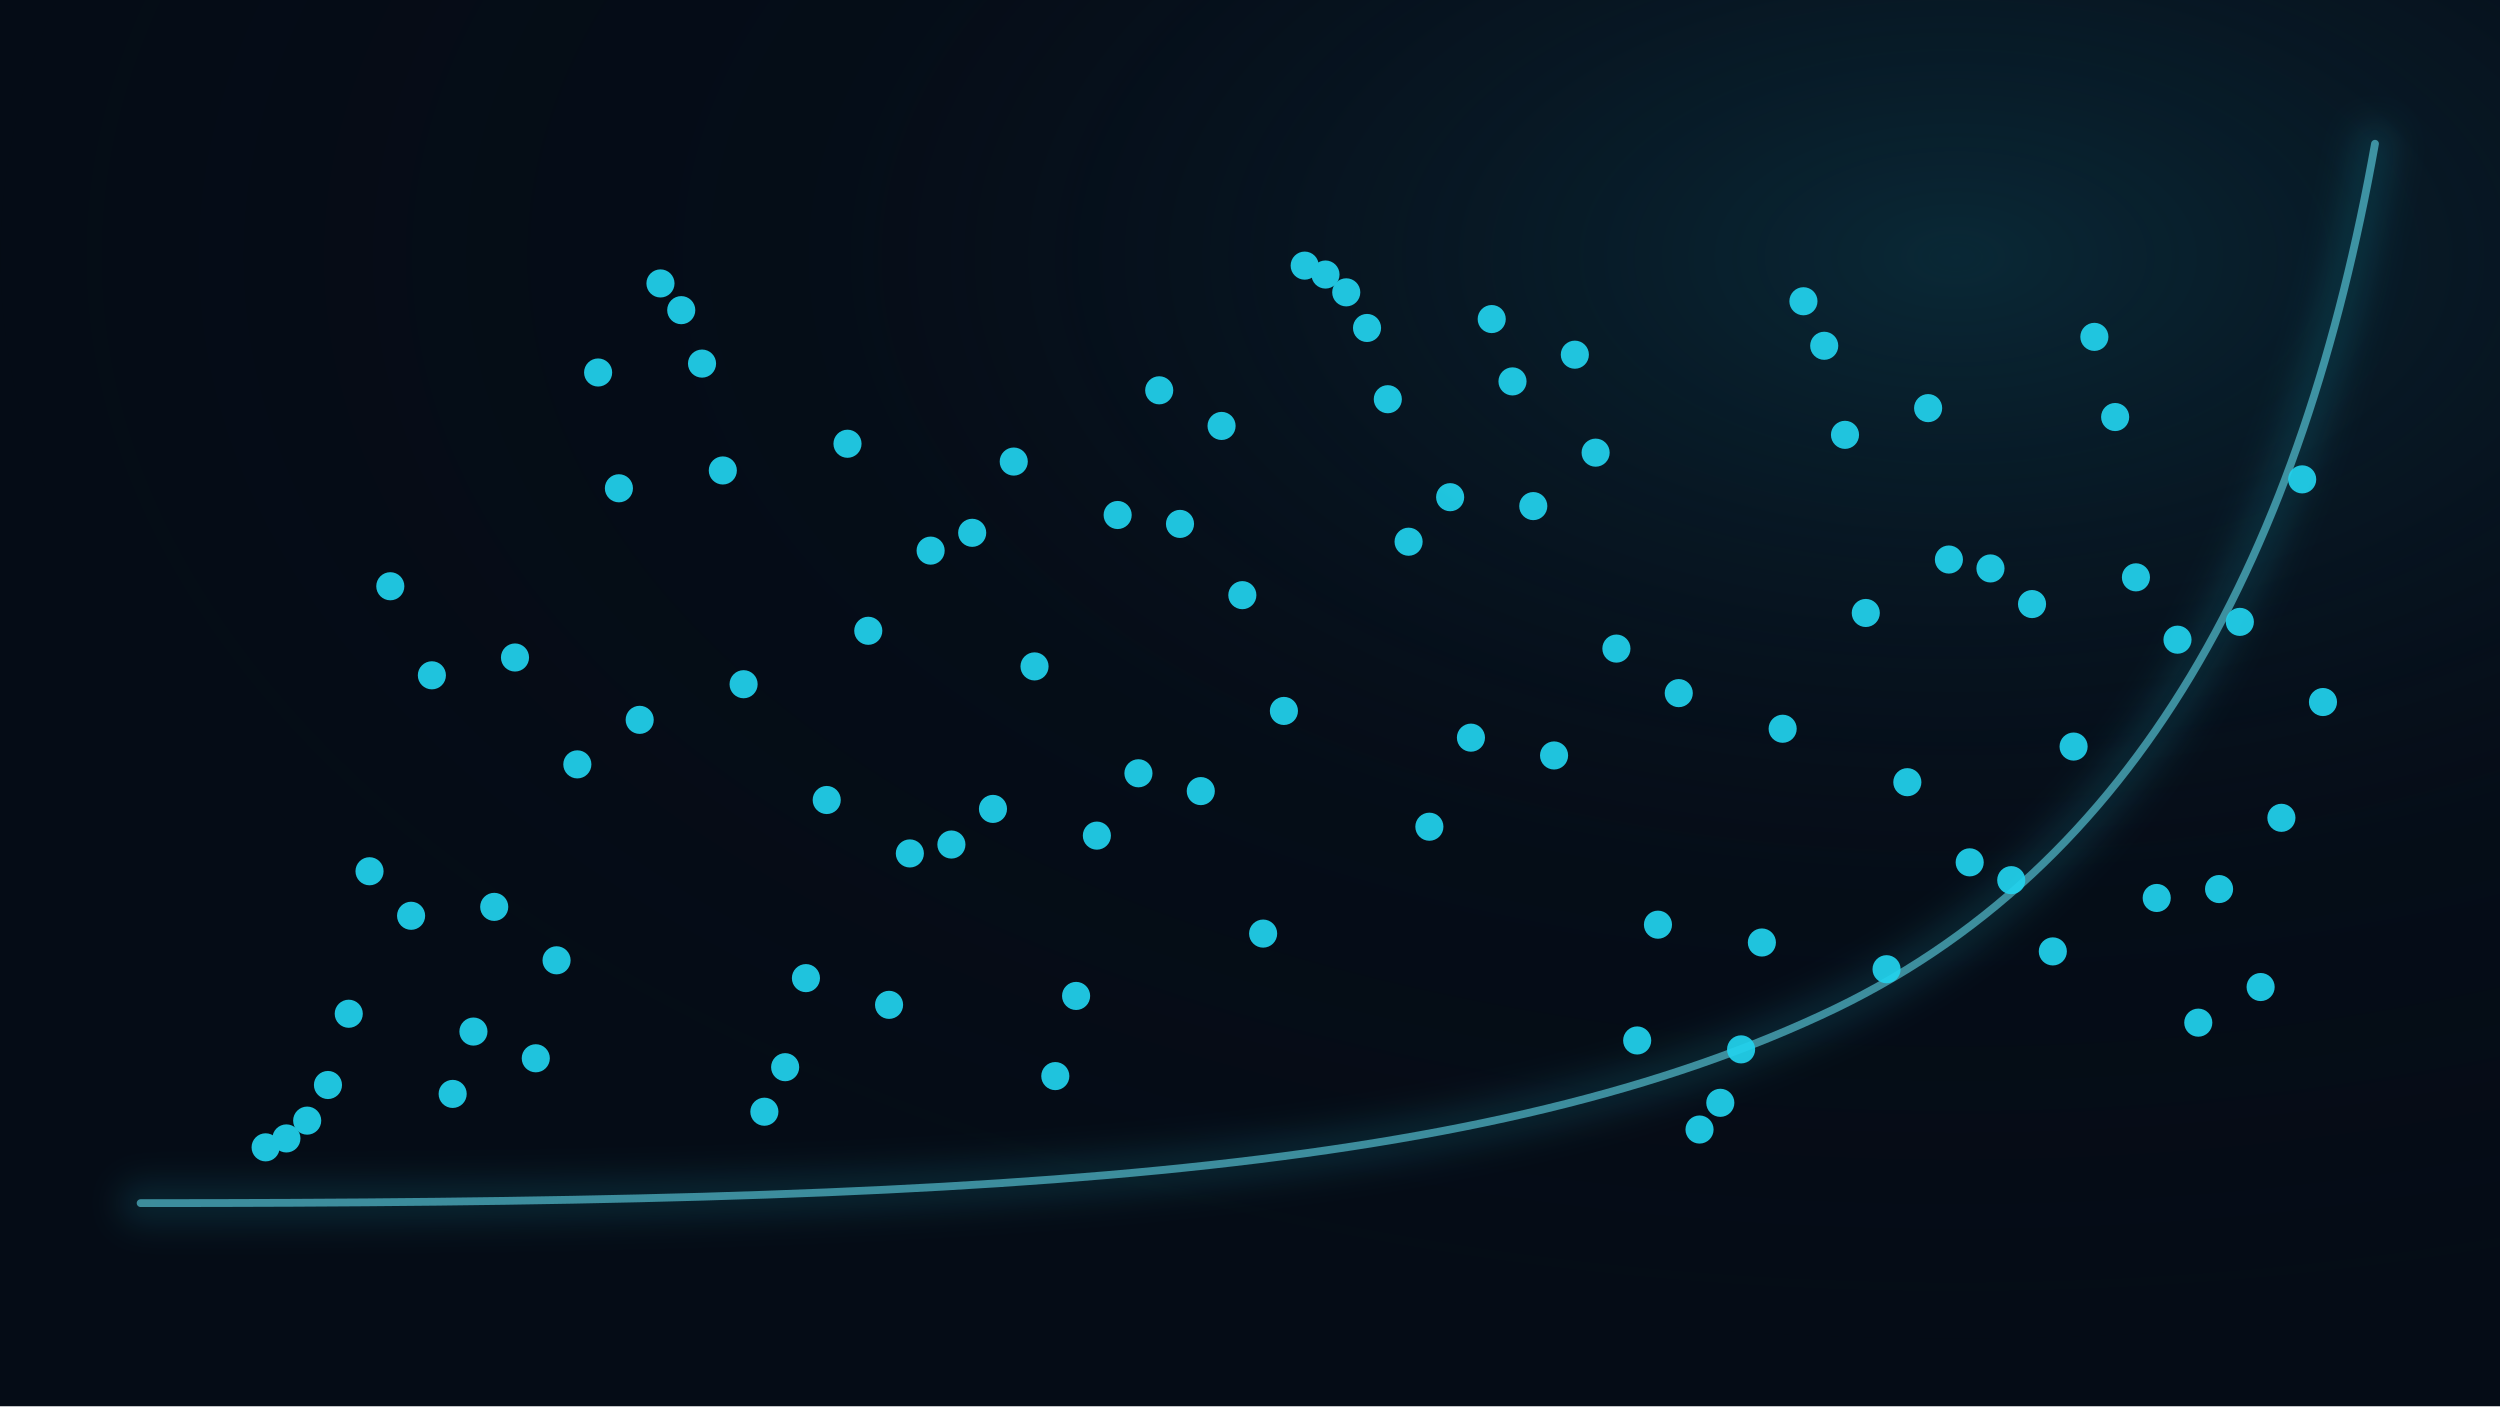
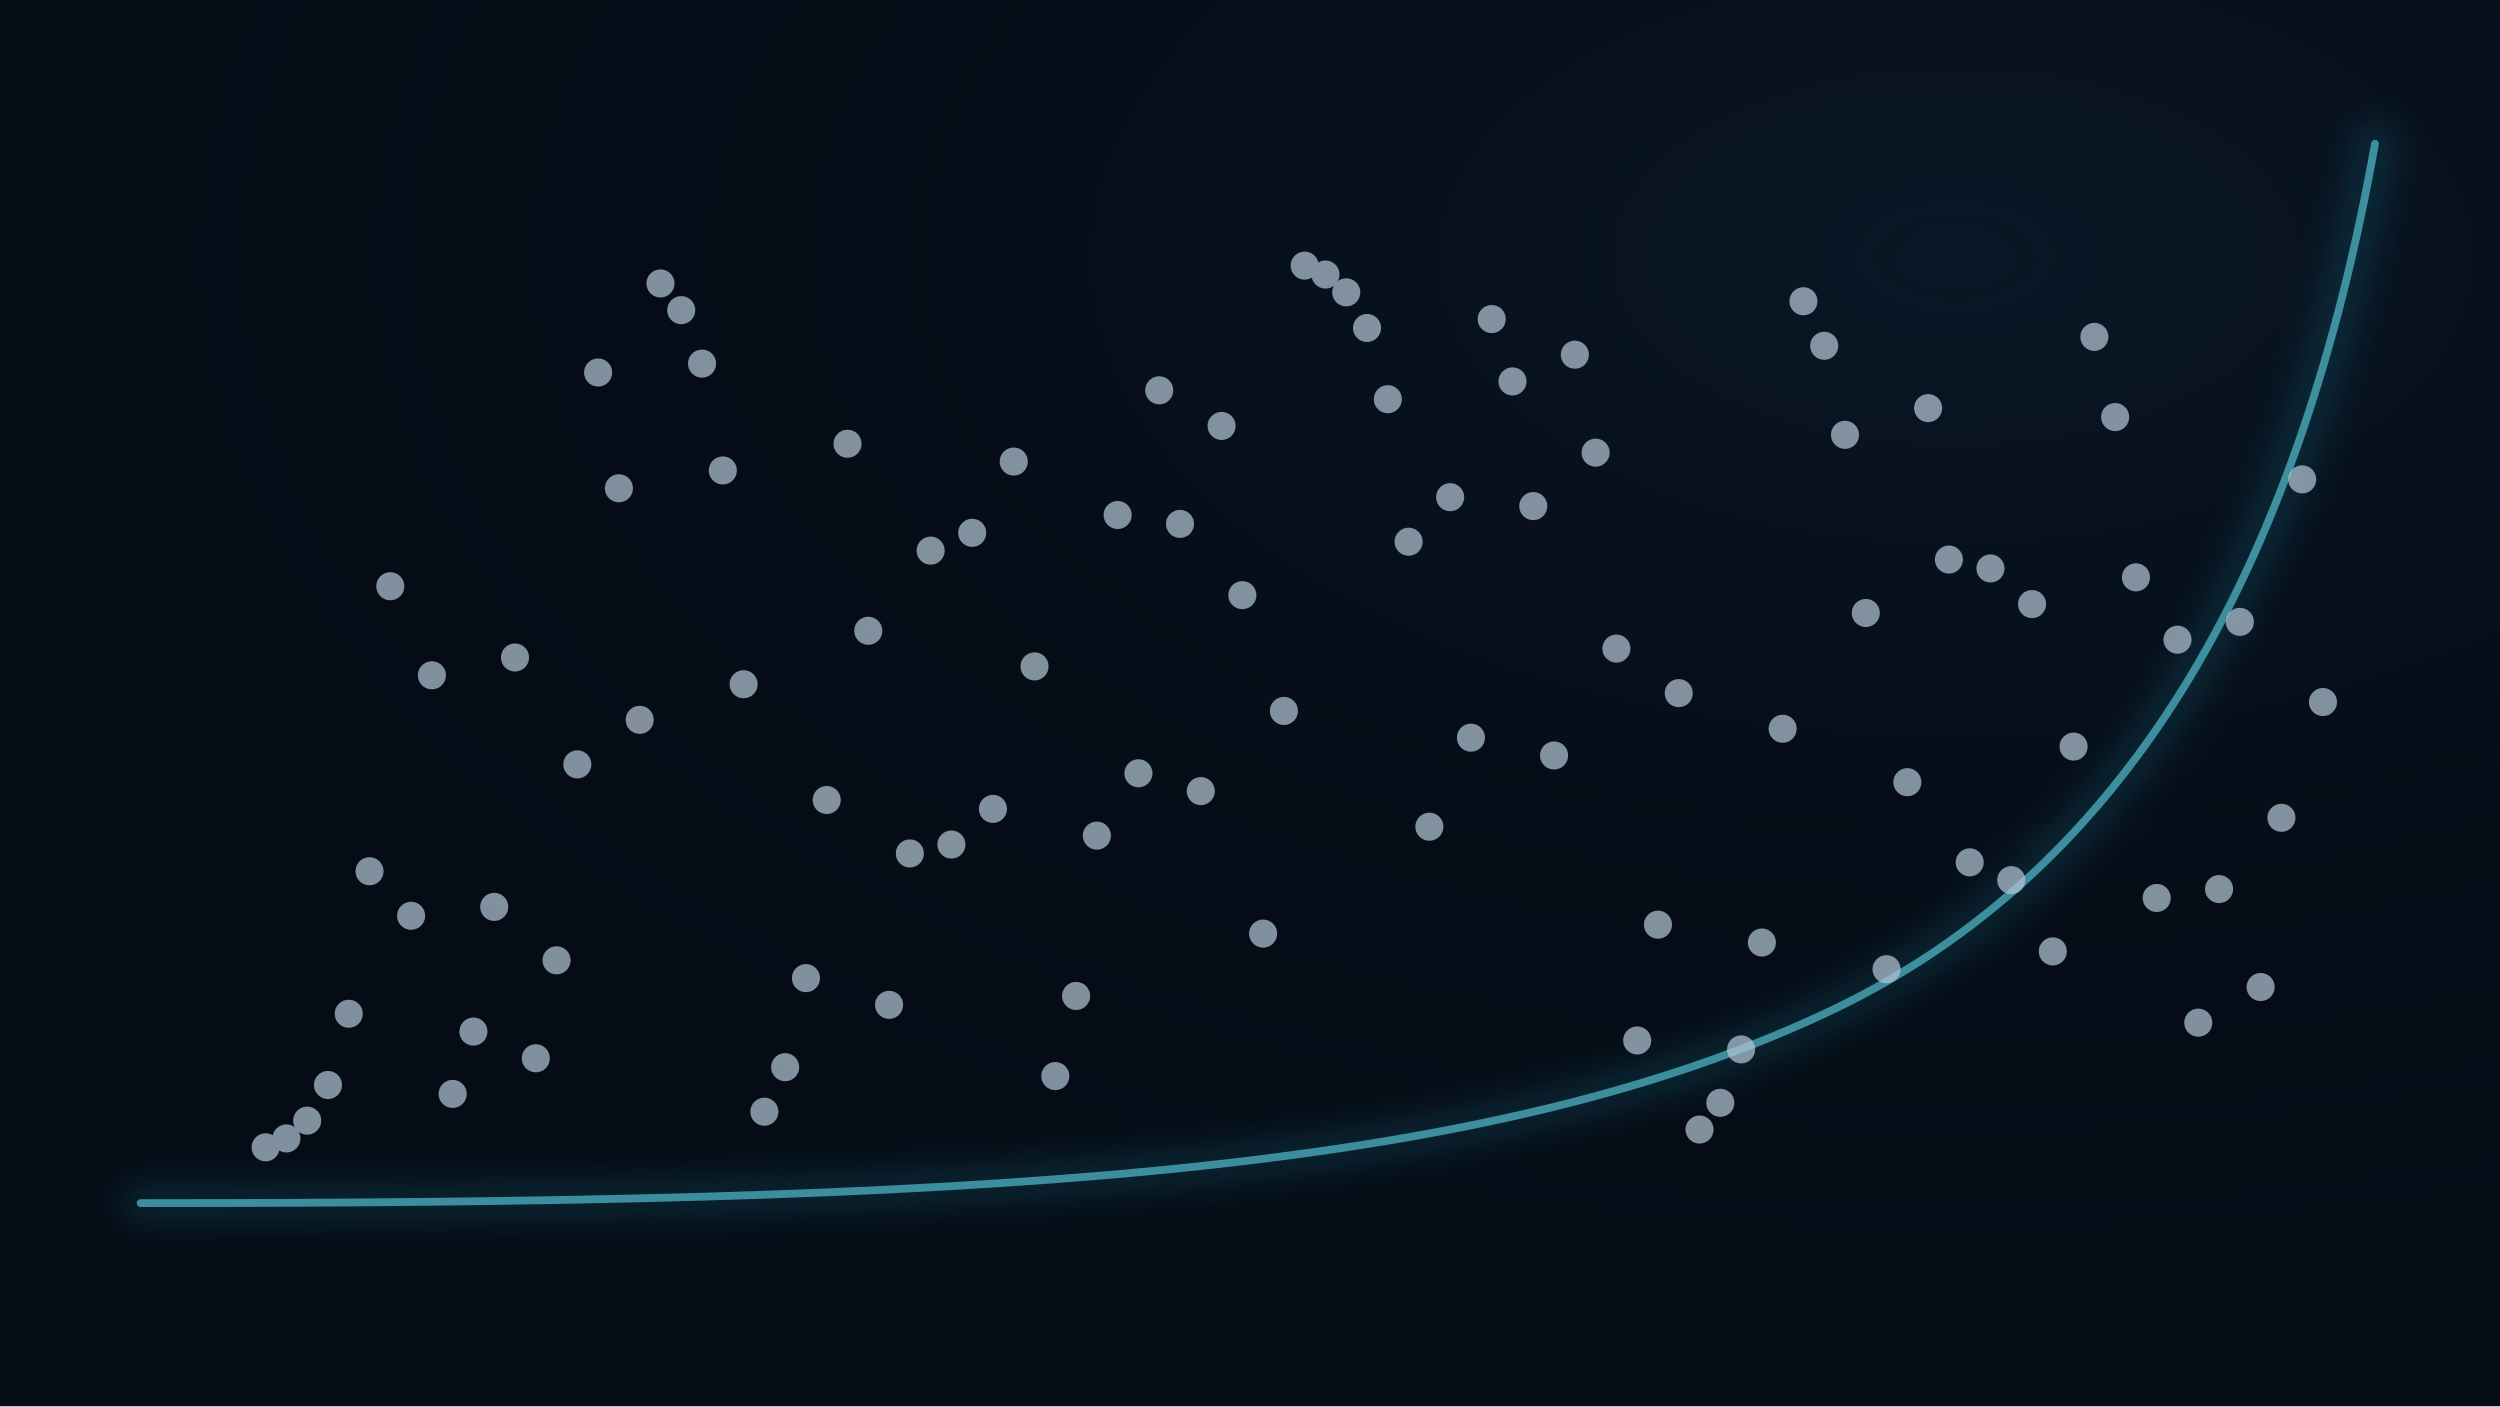
<svg xmlns="http://www.w3.org/2000/svg" viewBox="0 0 1600 900" role="img" aria-labelledby="title description">
  <defs>
    <radialGradient id="ambient-glow" cx="78%" cy="18%" r="82%">
-       <stop offset="0" stop-color="#0b3342" stop-opacity="0.72" />
+       <stop offset="0" stop-color="#112338" stop-opacity="0.5" />
      <stop offset="0.55" stop-color="#07111f" stop-opacity="0.18" />
      <stop offset="1" stop-color="#050c16" stop-opacity="0" />
    </radialGradient>
    <filter id="curve-glow" x="-20%" y="-20%" width="140%" height="140%">
      <feGaussianBlur stdDeviation="10" />
    </filter>
-     <circle id="point" r="9" fill="#22d3ee" />
+     <circle id="point" r="9" fill="#b2c4d3" />
  </defs>
  <rect width="1600" height="900" fill="#050c16" />
  <rect width="1600" height="900" fill="url(#ambient-glow)" />
  <path d="M90 770 C620 770 940 754 1165 650 C1370 556 1474 350 1520 92" fill="none" stroke="#22d3ee" stroke-width="28" stroke-linecap="round" opacity="0.12" filter="url(#curve-glow)" />
  <path d="M90 770 C620 770 940 754 1165 650 C1370 556 1474 350 1520 92" fill="none" stroke="#67e8f9" stroke-width="5" stroke-linecap="round" opacity="0.55" />
-   <g opacity="0.92">
+   <g opacity="0.72">
    <use href="#point" x="170.0" y="734.3" />
    <use href="#point" x="183.3" y="728.6" />
    <use href="#point" x="196.6" y="717.2" />
    <use href="#point" x="209.9" y="694.4" />
    <use href="#point" x="223.2" y="648.8" />
    <use href="#point" x="236.5" y="557.6" />
    <use href="#point" x="249.8" y="375.2" />
    <use href="#point" x="263.1" y="586.1" />
    <use href="#point" x="276.4" y="432.2" />
    <use href="#point" x="289.7" y="700.1" />
    <use href="#point" x="303.0" y="660.2" />
    <use href="#point" x="316.3" y="580.4" />
    <use href="#point" x="329.6" y="420.8" />
    <use href="#point" x="342.9" y="677.3" />
    <use href="#point" x="356.2" y="614.6" />
    <use href="#point" x="369.5" y="489.2" />
    <use href="#point" x="382.8" y="238.4" />
    <use href="#point" x="396.1" y="312.5" />
    <use href="#point" x="409.4" y="460.7" />
    <use href="#point" x="422.7" y="181.4" />
    <use href="#point" x="436.0" y="198.5" />
    <use href="#point" x="449.3" y="232.7" />
    <use href="#point" x="462.6" y="301.1" />
    <use href="#point" x="475.9" y="437.9" />
    <use href="#point" x="489.2" y="711.5" />
    <use href="#point" x="502.5" y="683.0" />
    <use href="#point" x="515.8" y="626.0" />
    <use href="#point" x="529.1" y="512.0" />
    <use href="#point" x="542.4" y="284.0" />
    <use href="#point" x="555.7" y="403.7" />
    <use href="#point" x="569.0" y="643.1" />
    <use href="#point" x="582.3" y="546.2" />
    <use href="#point" x="595.6" y="352.4" />
    <use href="#point" x="608.9" y="540.5" />
    <use href="#point" x="622.2" y="341.0" />
    <use href="#point" x="635.5" y="517.7" />
    <use href="#point" x="648.8" y="295.4" />
    <use href="#point" x="662.1" y="426.5" />
    <use href="#point" x="675.4" y="688.7" />
    <use href="#point" x="688.7" y="637.4" />
    <use href="#point" x="702.0" y="534.8" />
    <use href="#point" x="715.3" y="329.6" />
    <use href="#point" x="728.6" y="494.9" />
    <use href="#point" x="741.9" y="249.8" />
    <use href="#point" x="755.2" y="335.3" />
    <use href="#point" x="768.5" y="506.3" />
    <use href="#point" x="781.8" y="272.6" />
    <use href="#point" x="795.1" y="380.9" />
    <use href="#point" x="808.4" y="597.5" />
    <use href="#point" x="821.7" y="455.0" />
    <use href="#point" x="835.0" y="170.0" />
    <use href="#point" x="848.3" y="175.7" />
    <use href="#point" x="861.6" y="187.1" />
    <use href="#point" x="874.9" y="209.9" />
    <use href="#point" x="888.2" y="255.5" />
    <use href="#point" x="901.5" y="346.7" />
    <use href="#point" x="914.8" y="529.1" />
    <use href="#point" x="928.1" y="318.2" />
    <use href="#point" x="941.4" y="472.1" />
    <use href="#point" x="954.7" y="204.2" />
    <use href="#point" x="968.0" y="244.1" />
    <use href="#point" x="981.3" y="323.9" />
    <use href="#point" x="994.6" y="483.5" />
    <use href="#point" x="1007.9" y="227.0" />
    <use href="#point" x="1021.2" y="289.7" />
    <use href="#point" x="1034.5" y="415.1" />
    <use href="#point" x="1047.8" y="665.9" />
    <use href="#point" x="1061.1" y="591.8" />
    <use href="#point" x="1074.4" y="443.6" />
    <use href="#point" x="1087.7" y="722.9" />
    <use href="#point" x="1101.0" y="705.8" />
    <use href="#point" x="1114.3" y="671.6" />
    <use href="#point" x="1127.6" y="603.2" />
    <use href="#point" x="1140.9" y="466.4" />
    <use href="#point" x="1154.2" y="192.8" />
    <use href="#point" x="1167.5" y="221.3" />
    <use href="#point" x="1180.8" y="278.3" />
    <use href="#point" x="1194.1" y="392.3" />
    <use href="#point" x="1207.4" y="620.3" />
    <use href="#point" x="1220.7" y="500.6" />
    <use href="#point" x="1234.0" y="261.2" />
    <use href="#point" x="1247.3" y="358.1" />
    <use href="#point" x="1260.6" y="551.9" />
    <use href="#point" x="1273.9" y="363.8" />
    <use href="#point" x="1287.2" y="563.3" />
    <use href="#point" x="1300.5" y="386.6" />
    <use href="#point" x="1313.8" y="608.9" />
    <use href="#point" x="1327.1" y="477.8" />
    <use href="#point" x="1340.4" y="215.6" />
    <use href="#point" x="1353.7" y="266.9" />
    <use href="#point" x="1367.0" y="369.5" />
    <use href="#point" x="1380.3" y="574.7" />
    <use href="#point" x="1393.6" y="409.4" />
    <use href="#point" x="1406.9" y="654.5" />
    <use href="#point" x="1420.2" y="569.0" />
    <use href="#point" x="1433.5" y="398.0" />
    <use href="#point" x="1446.8" y="631.7" />
    <use href="#point" x="1460.1" y="523.4" />
    <use href="#point" x="1473.4" y="306.8" />
    <use href="#point" x="1486.7" y="449.3" />
  </g>
</svg>
